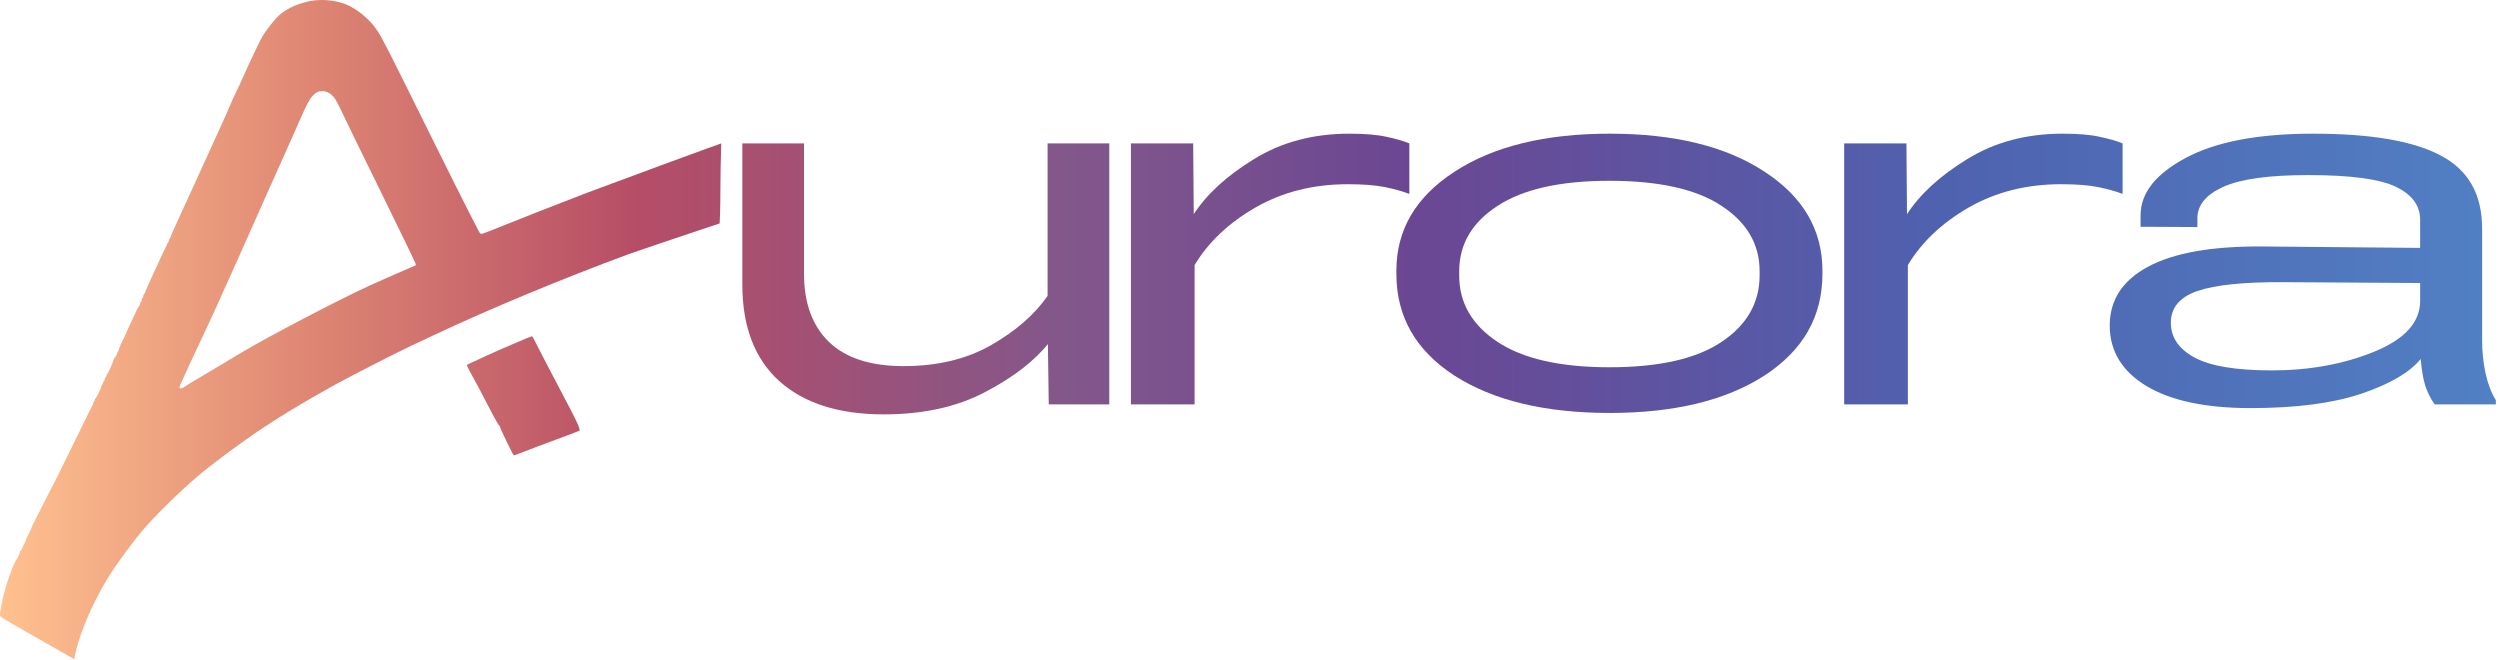
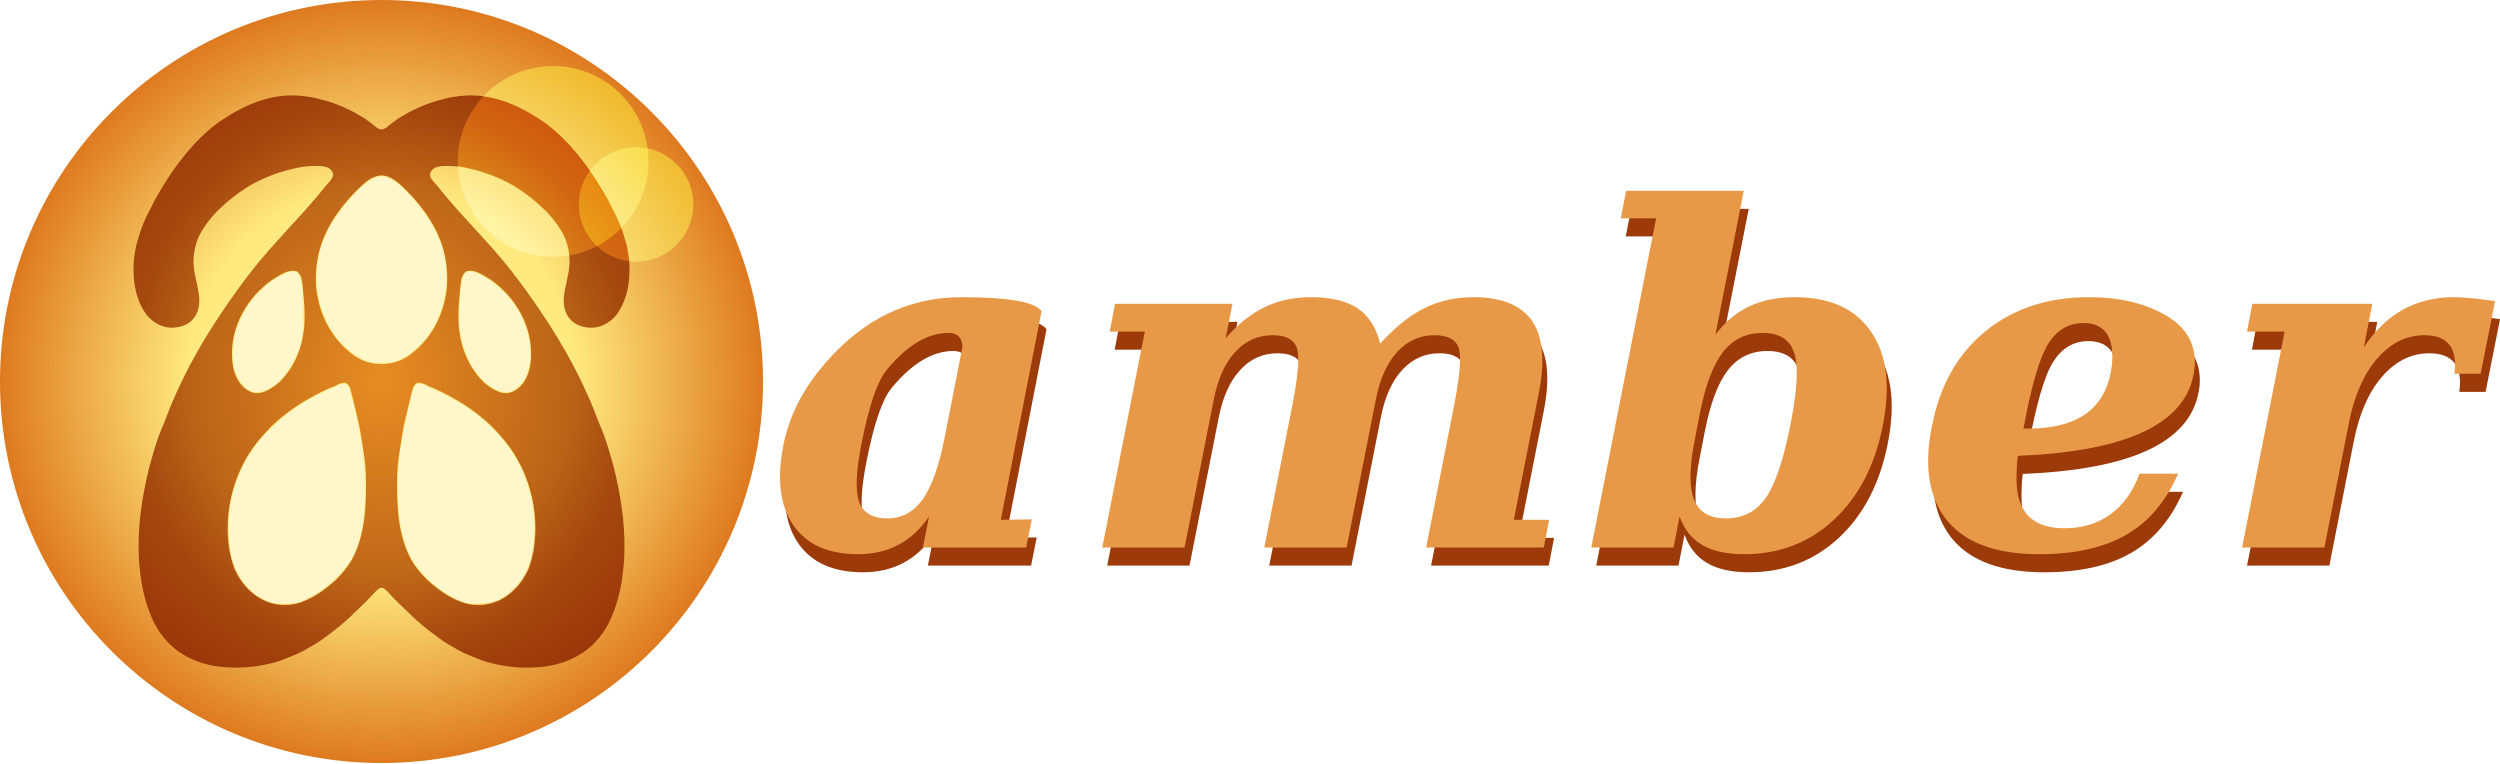
- <svg xmlns="http://www.w3.org/2000/svg" width="10174" height="2682" viewBox="0 0 10174 2682" fill="none">
-   <path d="M7505.08 1645.68V583.512H7758.42L7760.74 875.201H7758.42C7811.87 791.529 7894.38 715.605 8005.95 647.428C8117.51 578.476 8246.89 544 8394.09 544C8457.62 544 8507.98 548.261 8545.16 556.783C8582.35 564.531 8613.34 573.44 8638.13 583.512V789.205C8610.24 778.359 8576.93 769.062 8538.19 761.314C8500.23 753.567 8449.87 749.693 8387.12 749.693C8247.66 749.693 8122.93 781.07 8012.92 843.824C7903.68 906.578 7820.78 984.827 7764.23 1078.57V1645.68H7505.08Z" fill="url(#paint0_linear_29_347)" />
-   <path d="M5682.7 1114.6V1101.81C5682.7 935.243 5761.73 800.826 5919.77 698.561C6077.82 595.52 6288.16 544 6550.8 544C6814.21 544 7024.16 595.52 7180.66 698.561C7337.93 800.826 7416.57 935.243 7416.57 1101.81V1114.6C7416.57 1288.14 7337.93 1426.04 7180.66 1528.31C7023.39 1629.8 6813.44 1680.54 6550.8 1680.54C6287.39 1680.54 6076.66 1629.8 5918.61 1528.31C5761.34 1426.04 5682.7 1288.14 5682.7 1114.6ZM5938.37 1104.14V1121.57C5938.37 1232.36 5990.27 1322.23 6094.09 1391.18C6197.9 1460.13 6349.75 1494.61 6549.64 1494.61C6751.84 1494.61 6904.08 1460.13 7006.35 1391.18C7109.39 1322.23 7160.91 1231.97 7160.91 1120.41V1104.14C7160.91 994.124 7109.39 905.416 7006.35 838.014C6904.08 769.837 6751.84 735.748 6549.64 735.748C6349.75 735.748 6197.9 769.837 6094.09 838.014C5990.27 905.416 5938.37 994.124 5938.37 1104.14Z" fill="url(#paint1_linear_29_347)" />
-   <path d="M4602.41 1645.68V583.512H4855.75L4858.07 875.201H4855.75C4909.2 791.529 4991.71 715.605 5103.28 647.428C5214.84 578.476 5344.22 544 5491.42 544C5554.95 544 5605.31 548.261 5642.49 556.783C5679.68 564.531 5710.67 573.44 5735.46 583.512V789.205C5707.57 778.359 5674.26 769.062 5635.52 761.314C5597.56 753.567 5547.2 749.693 5484.45 749.693C5344.99 749.693 5220.26 781.07 5110.25 843.824C5001.01 906.578 4918.11 984.827 4861.56 1078.57V1645.68H4602.41Z" fill="url(#paint2_linear_29_347)" />
-   <path d="M3021 1157.59V583.512H3272.02V1114.6C3272.02 1233.13 3305.72 1325.32 3373.12 1391.18C3441.3 1457.03 3542.79 1489.96 3677.59 1489.96C3815.5 1489.96 3934.42 1461.29 4034.36 1403.96C4134.3 1346.63 4210.61 1280 4263.29 1204.08V583.512H4514.31V1645.68H4267.94L4264.46 1395.83H4267.94C4210.61 1468.65 4124.23 1535.28 4008.79 1595.71C3894.13 1656.14 3756.62 1686.35 3596.24 1686.35C3414.18 1686.35 3272.79 1641.42 3172.07 1551.55C3071.36 1460.9 3021 1329.59 3021 1157.59Z" fill="url(#paint3_linear_29_347)" />
-   <path fill-rule="evenodd" clip-rule="evenodd" d="M1261.29 4.452C1274 1.881 1287.64 0.453 1301.64 0.092C1343.65 -0.992 1388.84 7.548 1421.29 23.787C1464.93 45.619 1509.45 84.989 1535.41 124.678C1557.39 158.296 1570.59 184.24 1757.1 560.51C1821.73 690.899 1888.96 825.419 1906.5 859.445C1924.04 893.471 1941.83 928.079 1946.04 936.351C1952.22 948.486 1954.6 951.504 1958.36 951.957C1961.05 952.28 1983.31 944.235 2010.99 932.94C2087.86 901.564 2266.7 831.345 2389.98 784.141C2461.64 756.702 2932.13 583.507 2935.24 583.507C2935.35 583.507 2935.13 590.736 2934.76 603.033C2933.8 634.898 2931.83 700.792 2931.83 763.093C2931.83 849.437 2929.07 909.2 2928.72 909.2C2927.57 909.2 2588.45 1023.19 2557.34 1034.65C2291.22 1132.71 1990.26 1257.88 1763.07 1365C1741.71 1375.08 1701.76 1393.87 1674.3 1406.77C1605.74 1438.98 1423.5 1532.27 1356.19 1569.61C1233.16 1637.87 1135.16 1697.16 1049.24 1755.32C969.773 1809.11 858.636 1891.9 807.771 1935.19C728.467 2002.69 625.513 2104.22 573.798 2165.94C534.741 2212.55 469.156 2302.81 441.276 2348.31C391.54 2429.49 346.666 2525.24 321.894 2603.07C313.17 2630.48 303.05 2670.3 303.05 2677.22C303.05 2679.87 302.424 2682.01 301.661 2681.99C300.899 2681.96 279.268 2669.73 253.595 2654.81C227.921 2639.89 173.714 2609.07 133.137 2586.34C57.131 2543.76 8.889 2515.17 2.705 2509.04C-0.601 2505.76 -0.682 2504.47 1.41 2488.97C9.18 2431.37 30.095 2358.64 56.603 2297.05C61.172 2286.44 66.005 2277.14 67.344 2276.37C70.585 2274.53 81.518 2249.58 80.392 2246.59C79.906 2245.3 81.331 2243.02 83.558 2241.52C85.785 2240.02 89.643 2233.4 92.132 2226.81C94.621 2220.22 98.159 2212.81 99.992 2210.34C101.825 2207.87 103.328 2204.78 103.328 2203.46C103.328 2200.81 112.938 2179.49 115.801 2175.8C116.796 2174.51 118.183 2171.04 118.882 2168.07C119.581 2165.1 121.36 2161.44 122.835 2159.94C124.311 2158.44 125.516 2155.65 125.516 2153.74C125.516 2150.47 147.577 2106.14 197.568 2008.95C209.535 1985.69 225.846 1953.96 233.817 1938.45C241.789 1922.94 275.455 1854.41 308.627 1786.16C341.8 1717.91 371.202 1658.45 373.964 1654.03C376.726 1649.61 379.519 1643.26 380.173 1639.94C380.828 1636.61 382.469 1632.77 383.818 1631.4C385.166 1630.03 386.267 1627.36 386.267 1625.48C386.267 1623.59 387.518 1621.57 389.044 1620.97C390.57 1620.38 391.817 1618.59 391.817 1617.01C391.817 1615.43 392.522 1614.13 393.387 1614.13C394.251 1614.13 397.327 1608.42 400.221 1601.44C403.114 1594.46 406.981 1586.21 408.814 1583.11C410.646 1580.01 412.15 1575.91 412.15 1574.01C412.15 1572.1 413.822 1568.39 415.856 1565.76C417.89 1563.13 419.555 1559.79 419.555 1558.34C419.555 1556.88 421.319 1553.27 423.473 1550.31C425.627 1547.35 426.786 1543.93 426.049 1542.72C425.301 1541.49 426.419 1538.9 428.583 1536.85C430.713 1534.83 433.024 1530.89 433.717 1528.08C434.41 1525.27 437.232 1519.81 439.992 1515.94C444.277 1509.92 448.356 1500.99 456.757 1479.23C457.655 1476.91 459.14 1473.1 460.054 1470.77C460.969 1468.45 462.733 1463.79 463.977 1460.43C465.22 1457.07 466.949 1454.32 467.822 1454.32C469.581 1454.32 476.885 1440.64 476.885 1437.34C476.885 1436.19 478.139 1433.97 479.674 1432.41C481.209 1430.85 481.991 1428.8 481.413 1427.85C480.835 1426.9 481.246 1426.12 482.323 1426.12C483.4 1426.12 484.279 1423.95 484.279 1421.29C484.279 1418.63 485.53 1415.18 487.056 1413.63C488.581 1412.08 489.829 1408.82 489.829 1406.38C489.829 1403.94 490.925 1400.83 492.266 1399.46C493.607 1398.1 499.126 1386.83 504.53 1374.42C517.024 1345.73 547.056 1281.01 549.022 1278.53C549.843 1277.5 552.747 1270.99 555.47 1264.06C558.194 1257.13 562.525 1249.32 565.097 1246.71C567.743 1244.02 569.971 1239.38 570.23 1236.02C570.483 1232.76 572.052 1229.31 573.717 1228.36C575.382 1227.42 576.744 1224.64 576.744 1222.19C576.744 1216.12 578.631 1211.59 580.636 1212.85C581.546 1213.42 582.294 1211.77 582.294 1209.17C582.294 1204 585.838 1194.87 587.844 1194.87C588.537 1194.87 590.071 1191.59 591.25 1187.59C592.429 1183.59 606.788 1151.23 623.164 1115.68C639.54 1080.13 657.99 1040.04 664.165 1026.6C670.34 1013.15 675.957 1001.73 676.642 1001.22C677.327 1000.7 678.44 997.974 679.118 995.159C679.795 992.344 682.025 988.453 684.074 986.513C686.235 984.465 687.333 981.74 686.685 980.023C686.039 978.313 687.187 975.419 689.408 973.162C691.521 971.014 693.249 967.903 693.249 966.249C693.249 964.595 701.9 944.501 712.471 921.596C723.042 898.692 735.558 871.197 740.286 860.495C745.013 849.794 759.584 818.064 772.663 789.988C785.744 761.912 802.03 726.251 808.855 710.74C815.68 695.229 829.008 666.043 838.471 645.879C847.934 625.715 863.153 592.296 872.291 571.615C881.429 550.933 896.806 517.09 906.462 496.41C916.118 475.729 929.112 446.301 935.333 431.015C941.555 415.729 954.189 387.903 963.407 369.181C972.625 350.458 985.803 321.929 992.691 305.786C1005.86 274.925 1049.1 183.688 1064.97 153.29C1074.37 135.282 1099.98 100.967 1124.23 73.905C1153.23 41.535 1203.21 16.205 1261.29 4.452ZM1366.11 406.026C1351.27 382.722 1332.35 370.577 1310.92 370.577C1295.75 370.577 1286.86 375.076 1272.32 390.084C1259.66 403.163 1246.72 427.733 1218.81 491.708C1208.66 514.974 1193.3 549.662 1184.66 568.792C1176.03 587.922 1155.04 634.877 1138.03 673.138C1121.01 711.398 1099.2 760.046 1089.56 781.244C1079.93 802.442 1054.72 859.127 1033.54 907.21C1012.37 955.294 982.395 1022.56 966.943 1056.68C951.491 1090.8 927.365 1144.53 913.331 1176.07C879.237 1252.68 854.568 1306.39 821.787 1375.36C791.434 1439.22 741.927 1546.3 734.836 1563.42C728.679 1578.3 728.848 1580.29 736.263 1580.29C740.468 1580.29 746.753 1577.25 757.067 1570.25C765.194 1564.72 783.914 1553.17 798.662 1544.57C813.41 1535.97 855.85 1510.72 892.975 1488.47C930.099 1466.21 969.628 1442.54 980.816 1435.86C1091.11 1370.02 1371.42 1223.32 1500.96 1163.64C1533.18 1148.8 1622.36 1109.44 1666.64 1090.52L1692.26 1079.57L1691.18 1072.83C1690.59 1069.12 1629.37 942.555 1555.14 791.584C1480.9 640.612 1409.91 495.092 1397.38 468.206C1384.84 441.32 1370.77 413.34 1366.11 406.026Z" fill="url(#paint4_linear_29_347)" />
-   <path d="M2035.92 1740.08C2035.89 1742.22 2047.95 1768.67 2062.72 1798.86C2088.38 1851.32 2089.79 1853.72 2094.28 1852.75C2096.86 1852.19 2115.06 1845.25 2134.71 1837.32C2154.36 1829.39 2212.26 1807.53 2263.37 1788.75C2314.48 1769.97 2357.14 1753.75 2358.18 1752.69C2362.84 1747.95 2346.93 1712.92 2300.81 1626.38C2269.26 1567.19 2179.15 1394.05 2171.15 1377.26C2167.26 1369.09 2166.25 1368.21 2162.03 1369.27C2153.61 1371.38 2011.11 1432.57 1979.32 1447.73C1962.39 1455.8 1937.96 1467.11 1925.03 1472.85C1912.1 1478.59 1900.77 1484.03 1899.85 1484.94C1898.88 1485.89 1904.82 1498.57 1913.88 1514.9C1939.9 1561.84 1962.14 1603.64 1990.85 1659.57C2005.85 1688.8 2019.6 1714.32 2021.41 1716.3C2023.22 1718.28 2024.7 1720.75 2024.7 1721.78C2024.7 1722.81 2027.24 1726.48 2030.34 1729.93C2033.44 1733.38 2035.96 1737.95 2035.92 1740.08Z" fill="url(#paint5_linear_29_347)" />
-   <path d="M8585.78 1324.94C8585.78 1221.12 8637.69 1141.32 8741.5 1085.54C8846.09 1028.99 9001.82 1001.48 9208.67 1003.03L9848.99 1008.84V893.795C9848.99 836.464 9816.07 791.917 9750.21 760.152C9684.36 728.388 9565.44 712.506 9393.45 712.506C9233.85 712.506 9118.8 728.388 9048.3 760.152C8977.8 791.917 8942.55 834.527 8942.55 887.984V924.01L8711.29 922.848V876.363C8711.29 785.719 8772.49 707.857 8894.9 642.779C9017.31 576.926 9190.08 544 9413.2 544C9649.5 544 9823.04 573.827 9933.83 633.482C10045.4 692.363 10101.2 791.142 10101.2 929.82V1381.88C10101.2 1429.91 10105.8 1475.62 10115.1 1519.01C10124.4 1561.62 10138.4 1598.03 10157 1628.25V1645.68H9908.26C9893.54 1625.54 9881.15 1601.52 9871.07 1573.63C9861.78 1544.96 9855.19 1507.39 9851.32 1460.9C9806.38 1515.91 9725.42 1563.17 9608.44 1602.68C9492.23 1641.42 9342.31 1660.79 9158.7 1660.79C8976.64 1660.79 8835.63 1630.96 8735.69 1571.3C8635.75 1510.88 8585.78 1428.75 8585.78 1324.94ZM8834.47 1313.32C8834.47 1372.97 8866.62 1420.23 8930.93 1455.09C8995.23 1489.96 9100.21 1507.39 9245.86 1507.39C9397.71 1507.39 9536 1482.21 9660.73 1431.85C9786.24 1380.72 9848.99 1311.77 9848.99 1225V1151.78L9291.18 1148.3C9130.81 1147.52 9014.6 1159.53 8942.55 1184.32C8870.5 1209.11 8834.47 1252.11 8834.47 1313.32Z" fill="url(#paint6_linear_29_347)" />
-   <defs>
-     <linearGradient id="paint0_linear_29_347" x1="40" y1="-154.651" x2="10214" y2="-154.651" gradientUnits="userSpaceOnUse">
-       <stop stop-color="#FFC18F" />
-       <stop offset="0.125" stop-color="#DE8673" />
-       <stop offset="0.255" stop-color="#B64D66" />
-       <stop offset="0.425" stop-color="#82578B" />
-       <stop offset="0.56" stop-color="#6B4793" />
-       <stop offset="0.775" stop-color="#4F62B0" />
-       <stop offset="1" stop-color="#5180C4" />
+ <svg xmlns="http://www.w3.org/2000/svg" xmlns:ns2="http://krita.org/namespaces/svg/krita" xmlns:xlink="http://www.w3.org/1999/xlink" width="655.292mm" height="200mm" viewBox="0 0 655.292 200" version="1.1" id="svg1" xml:space="preserve">
+   <defs id="defs1">
+     <linearGradient id="linearGradient61">
+       <stop style="stop-color:#e79947;stop-opacity:1;" offset="0" id="stop61" />
+       <stop style="stop-color:#ac5e28;stop-opacity:1;" offset="1" id="stop62" />
    </linearGradient>
-     <linearGradient id="paint1_linear_29_347" x1="40" y1="-154.651" x2="10214" y2="-154.651" gradientUnits="userSpaceOnUse">
-       <stop stop-color="#FFC18F" />
-       <stop offset="0.125" stop-color="#DE8673" />
-       <stop offset="0.255" stop-color="#B64D66" />
-       <stop offset="0.425" stop-color="#82578B" />
-       <stop offset="0.56" stop-color="#6B4793" />
-       <stop offset="0.775" stop-color="#4F62B0" />
-       <stop offset="1" stop-color="#5180C4" />
+     <linearGradient id="linearGradient4">
+       <stop style="stop-color:#ffea7f;stop-opacity:1;" offset="0.504" id="stop4" />
+       <stop style="stop-color:#de7a1f;stop-opacity:1;" offset="1" id="stop5" />
    </linearGradient>
-     <linearGradient id="paint2_linear_29_347" x1="40.5" y1="480.474" x2="10213" y2="480.474" gradientUnits="userSpaceOnUse">
-       <stop stop-color="#FFC18F" />
-       <stop offset="0.125" stop-color="#DE8673" />
-       <stop offset="0.255" stop-color="#B64D66" />
-       <stop offset="0.425" stop-color="#82578B" />
-       <stop offset="0.56" stop-color="#6B4793" />
-       <stop offset="0.775" stop-color="#4F62B0" />
-       <stop offset="1" stop-color="#5180C4" />
-     </linearGradient>
-     <linearGradient id="paint3_linear_29_347" x1="26" y1="-154.651" x2="10200" y2="-154.651" gradientUnits="userSpaceOnUse">
-       <stop stop-color="#FFC18F" />
-       <stop offset="0.125" stop-color="#DE8673" />
-       <stop offset="0.255" stop-color="#B64D66" />
-       <stop offset="0.425" stop-color="#82578B" />
-       <stop offset="0.56" stop-color="#6B4793" />
-       <stop offset="0.775" stop-color="#4F62B0" />
-       <stop offset="1" stop-color="#5180C4" />
-     </linearGradient>
-     <linearGradient id="paint4_linear_29_347" x1="0" y1="-154.652" x2="10174" y2="-154.652" gradientUnits="userSpaceOnUse">
-       <stop stop-color="#FFC18F" />
-       <stop offset="0.125" stop-color="#DE8673" />
-       <stop offset="0.255" stop-color="#B64D66" />
-       <stop offset="0.425" stop-color="#82578B" />
-       <stop offset="0.56" stop-color="#6B4793" />
-       <stop offset="0.775" stop-color="#4F62B0" />
-       <stop offset="1" stop-color="#5180C4" />
-     </linearGradient>
-     <linearGradient id="paint5_linear_29_347" x1="0" y1="-154.652" x2="10174" y2="-154.652" gradientUnits="userSpaceOnUse">
-       <stop stop-color="#FFC18F" />
-       <stop offset="0.125" stop-color="#DE8673" />
-       <stop offset="0.255" stop-color="#B64D66" />
-       <stop offset="0.425" stop-color="#82578B" />
-       <stop offset="0.56" stop-color="#6B4793" />
-       <stop offset="0.775" stop-color="#4F62B0" />
-       <stop offset="1" stop-color="#5180C4" />
-     </linearGradient>
-     <linearGradient id="paint6_linear_29_347" x1="-17" y1="-154.651" x2="10157" y2="-154.651" gradientUnits="userSpaceOnUse">
-       <stop stop-color="#FFC18F" />
-       <stop offset="0.125" stop-color="#DE8673" />
-       <stop offset="0.255" stop-color="#B64D66" />
-       <stop offset="0.425" stop-color="#82578B" />
-       <stop offset="0.56" stop-color="#6B4793" />
-       <stop offset="0.775" stop-color="#4F62B0" />
-       <stop offset="1" stop-color="#5180C4" />
-     </linearGradient>
+     <radialGradient xlink:href="#linearGradient4" id="radialGradient5-8-6-0" cx="1442.396" cy="-22.189" fx="1442.396" fy="-22.189" r="100" gradientUnits="userSpaceOnUse" gradientTransform="translate(692.3495,0.977361)" />
+     <radialGradient xlink:href="#linearGradient61" id="radialGradient62-6" cx="2422.762" cy="-14.078" fx="2422.762" fy="-14.078" r="65" gradientTransform="matrix(1,0,0,1.153851,0,2.165942)" gradientUnits="userSpaceOnUse" />
  </defs>
+   <g id="layer2" style="display:inline;opacity:1" transform="translate(-568.7736,706.7615)">
+     <g id="g1-2" transform="matrix(1.261193,0,0,1.24367,-518.0647,-548.5414)" style="display:inline">
+       <text id="shape0-8-0-68-2-6-9" ns2:useRichText="true" text-rendering="auto" ns2:textVersion="3" fill="#e48f41" stroke-opacity="0" stroke="#000000" stroke-width="0" stroke-linecap="square" stroke-linejoin="bevel" letter-spacing="0" word-spacing="0" style="font-weight:700;font-size:98.972px;font-family:'DejaVu Serif';text-align:start;display:inline;fill:#9c3a0a;fill-opacity:1" x="1022.175" y="-8.011">
+         <tspan x="1022.175" id="tspan3-9-5-9-0-2-3" style="font-style:italic;font-size:98.972px;fill:#9c3a0a;fill-opacity:1;stroke-width:0">amber<tspan style="font-style:italic;font-variant:normal;font-weight:bold;font-stretch:normal;font-family:Cantarell;-inkscape-font-specification:'Cantarell Bold Italic';fill:#9c3a0a;fill-opacity:1;stroke-width:0" id="tspan66-5-9-1" />
+         </tspan>
+       </text>
+       <text id="shape0-8-0-68-1-9" ns2:useRichText="true" text-rendering="auto" ns2:textVersion="3" fill="#e48f41" stroke-opacity="0" stroke="#000000" stroke-width="0" stroke-linecap="square" stroke-linejoin="bevel" letter-spacing="0" word-spacing="0" style="font-weight:700;font-size:98.972px;font-family:'DejaVu Serif';text-align:start;display:inline;fill:#e79947;fill-opacity:1" x="1021.147" y="-11.821">
+         <tspan x="1021.147" id="tspan3-9-5-9-2-4" style="font-style:italic;font-size:98.972px;fill:#e79947;fill-opacity:1;stroke-width:0">amber<tspan style="font-style:italic;font-variant:normal;font-weight:bold;font-stretch:normal;font-family:Cantarell;-inkscape-font-specification:'Cantarell Bold Italic';fill:#a05d10;fill-opacity:1;stroke-width:0" id="tspan66-7-7" />
+         </tspan>
+       </text>
+     </g>
+     <g id="g66-2" transform="translate(-1753.988,-592.6833)" style="display:inline">
+       <circle style="display:inline;fill:url(#radialGradient5-8-6-0);stroke-width:1.097" id="path4-3-8-0" cx="2134.746" cy="-21.211" r="100" transform="translate(288.0159,7.133041)" />
+       <path id="path56-0-1-5-2" style="mix-blend-mode:multiply;fill:url(#radialGradient62-6);stroke-width:0.17" d="m 2398,-89.044 c -5.332,0.279 -10.463,2.316 -15.036,5.148 -0.196,0.122 -0.385,0.252 -0.578,0.377 -0.888,0.571 -1.811,1.097 -2.646,1.726 -6.111,4.594 -10.841,10.769 -14.771,17.325 -0.577,0.963 -1.137,1.934 -1.681,2.909 -0.276,0.494 -0.483,1.03 -0.748,1.533 -0.766,1.452 -1.539,2.896 -2.154,4.413 -0.032,0.079 -0.063,0.158 -0.095,0.237 -0.333,0.836 -0.647,1.679 -0.923,2.537 -0.194,0.589 -0.351,1.186 -0.514,1.783 -0.11,0.411 -0.258,0.809 -0.353,1.226 -0.05,0.221 -0.098,0.442 -0.144,0.664 -0.383,1.833 -0.597,3.7 -0.594,5.593 0,0.017 10e-5,0.033 0,0.05 0,0.585 0.019,1.174 0.054,1.764 0.2,3.308 0.992,6.644 2.837,9.425 0.046,0.07 0.094,0.139 0.142,0.209 0.109,0.158 0.207,0.322 0.324,0.477 0.455,0.604 0.992,1.137 1.587,1.593 1.18,0.948 2.588,1.607 4.127,1.807 0.917,0.12 1.877,0.075 2.8,-0.129 0.895,-0.179 1.76,-0.518 2.547,-1.031 0.53,-0.346 0.982,-0.771 1.359,-1.252 0.281,-0.342 0.525,-0.718 0.723,-1.129 0.227,-0.471 0.393,-0.956 0.508,-1.449 0.158,-0.63 0.237,-1.28 0.242,-1.92 0.01,-0.676 -0.059,-1.344 -0.164,-2.006 -0.123,-0.895 -0.313,-1.784 -0.509,-2.644 -0.377,-1.657 -0.733,-3.366 -0.859,-5.079 -0.069,-2.75 0.491,-5.503 1.758,-7.928 0.033,-0.063 0.068,-0.124 0.102,-0.187 0.165,-0.304 0.336,-0.605 0.523,-0.897 0.86,-1.342 1.818,-2.614 2.861,-3.811 1.089,-1.194 2.272,-2.306 3.482,-3.349 1.984,-1.71 4.141,-3.263 6.426,-4.597 3.264,-1.818 6.79,-3.186 10.403,-4.063 0.962,-0.233 1.942,-0.452 2.932,-0.618 1.441,-0.183 2.898,-0.263 4.362,-0.229 0.192,0.004 0.394,0.011 0.601,0.023 0.409,0.049 0.818,0.118 1.224,0.21 1.037,0.234 1.886,1.153 1.93,2.094 -0.06,0.536 -0.363,1.037 -0.724,1.494 -0.184,0.243 -0.413,0.449 -0.599,0.689 -0.027,0.028 -0.054,0.06 -0.081,0.088 -0.199,0.206 -0.362,0.444 -0.56,0.65 -6.27,7.911 -13.726,14.861 -19.886,22.877 -0.445,0.579 -0.886,1.16 -1.325,1.743 -2.778,3.709 -5.434,7.508 -7.943,11.407 -1.636,2.543 -3.21,5.134 -4.707,7.77 -2.325,4.114 -4.385,8.364 -6.277,12.69 -0.701,1.595 -1.29,3.222 -1.92,4.845 -0.635,1.634 -1.375,3.224 -1.937,4.888 -0.819,2.424 -1.56,4.883 -2.205,7.368 -0.254,0.995 -0.492,1.995 -0.714,2.999 -0.742,3.351 -1.332,6.747 -1.7,10.164 -0.415,3.846 -0.55,7.717 -0.307,11.578 0.022,0.354 0.079,0.709 0.107,1.063 0,0.052 0,0.105 0,0.157 0.011,0.141 0.041,0.282 0.053,0.424 0.12,1.353 0.288,2.699 0.512,4.044 0.06,0.356 0.136,0.705 0.204,1.059 0.246,1.291 0.556,2.561 0.927,3.817 0.128,0.427 0.261,0.852 0.405,1.273 0.66,1.954 1.433,3.865 2.494,5.647 0.56,0.942 1.198,1.836 1.904,2.674 3.749,4.708 9.801,7.224 15.754,7.619 0.211,0.014 0.422,0.026 0.634,0.036 4.64,0.356 9.365,-0.272 13.79,-1.641 0.262,-0.081 0.501,-0.213 0.76,-0.3 0.829,-0.281 1.63,-0.624 2.437,-0.962 0.843,-0.352 1.694,-0.684 2.51,-1.093 0.77,-0.385 1.502,-0.832 2.248,-1.263 0.771,-0.447 1.555,-0.865 2.301,-1.356 0.635,-0.417 1.232,-0.882 1.847,-1.327 2.215,-1.597 4.354,-3.305 6.349,-5.156 0.144,-0.133 0.287,-0.267 0.429,-0.401 0.205,-0.193 0.396,-0.404 0.591,-0.611 1.911,-1.773 3.793,-3.579 5.547,-5.505 0.465,-0.511 1.062,-1.172 1.762,-1.244 0.7,0.072 1.297,0.733 1.762,1.244 1.754,1.927 3.637,3.734 5.548,5.507 0.194,0.206 0.385,0.417 0.589,0.609 0.142,0.134 0.285,0.267 0.428,0.4 0,5.1e-4 0,10e-4 0,10e-4 0,1e-5 10e-5,-2e-5 10e-5,0 0.011,0.01 0.023,0.019 0.034,0.029 1.984,1.839 4.111,3.538 6.314,5.126 0.615,0.446 1.212,0.911 1.848,1.328 0.746,0.49 1.53,0.909 2.301,1.356 0.746,0.43 1.479,0.878 2.248,1.263 0.816,0.41 1.666,0.741 2.51,1.093 0.807,0.337 1.607,0.681 2.436,0.962 0.259,0.087 0.498,0.219 0.76,0.3 4.425,1.369 9.149,1.997 13.79,1.641 0.211,-0.011 0.423,-0.023 0.634,-0.036 5.953,-0.395 12.005,-2.911 15.754,-7.619 0.705,-0.838 1.343,-1.732 1.904,-2.674 1.06,-1.782 1.833,-3.693 2.493,-5.646 0.145,-0.422 0.277,-0.847 0.406,-1.274 0.371,-1.256 0.681,-2.525 0.927,-3.815 0.069,-0.355 0.144,-0.704 0.205,-1.061 0.224,-1.344 0.392,-2.689 0.512,-4.042 0.012,-0.142 0.043,-0.283 0.054,-0.425 0,-0.052 0,-0.105 0,-0.157 0.028,-0.354 0.084,-0.709 0.107,-1.063 0.243,-3.861 0.108,-7.733 -0.307,-11.578 -0.369,-3.417 -0.959,-6.814 -1.7,-10.164 -0.222,-1.004 -0.461,-2.004 -0.714,-2.999 -0.645,-2.485 -1.386,-4.944 -2.205,-7.368 -0.562,-1.664 -1.302,-3.254 -1.937,-4.888 -0.63,-1.623 -1.219,-3.249 -1.92,-4.844 -1.893,-4.328 -3.953,-8.58 -6.28,-12.695 -1.496,-2.634 -3.069,-5.223 -4.704,-7.764 -2.509,-3.9 -5.165,-7.699 -7.943,-11.407 -0.439,-0.584 -0.881,-1.165 -1.325,-1.743 -6.16,-8.017 -13.616,-14.966 -19.886,-22.877 -0.199,-0.206 -0.361,-0.445 -0.56,-0.65 -0.027,-0.028 -0.054,-0.06 -0.081,-0.088 -0.186,-0.24 -0.415,-0.447 -0.599,-0.689 -0.361,-0.458 -0.664,-0.959 -0.723,-1.494 0.044,-0.941 0.893,-1.86 1.93,-2.094 0.406,-0.092 0.815,-0.161 1.224,-0.21 0.207,-0.012 0.409,-0.018 0.601,-0.023 1.464,-0.034 2.92,0.046 4.362,0.229 0.99,0.166 1.97,0.385 2.932,0.618 3.613,0.877 7.139,2.245 10.403,4.063 2.286,1.333 4.443,2.887 6.427,4.597 1.21,1.043 2.393,2.155 3.482,3.349 1.043,1.197 2.001,2.468 2.861,3.811 0.188,0.293 0.359,0.595 0.524,0.899 0.033,0.061 0.068,0.122 0.101,0.183 1.267,2.425 1.828,5.178 1.758,7.929 -0.126,1.713 -0.482,3.422 -0.859,5.079 -0.196,0.859 -0.385,1.748 -0.509,2.644 -0.104,0.663 -0.169,1.33 -0.164,2.006 0,0.641 0.084,1.291 0.242,1.92 0.115,0.493 0.281,0.977 0.508,1.449 0.198,0.411 0.442,0.787 0.723,1.129 0.377,0.481 0.829,0.906 1.359,1.252 0.788,0.514 1.652,0.852 2.548,1.031 0.923,0.204 1.883,0.248 2.8,0.129 1.539,-0.201 2.947,-0.859 4.127,-1.807 0.594,-0.455 1.131,-0.989 1.587,-1.593 0.116,-0.154 0.214,-0.318 0.323,-0.476 0.048,-0.07 0.096,-0.139 0.143,-0.21 1.844,-2.781 2.636,-6.116 2.836,-9.425 0.038,-0.587 0.056,-1.175 0.054,-1.764 0,-0.017 0,-0.033 1e-4,-0.05 0,-1.893 -0.212,-3.76 -0.594,-5.593 -0.046,-0.222 -0.093,-0.444 -0.144,-0.664 -0.095,-0.417 -0.244,-0.816 -0.354,-1.228 -0.163,-0.596 -0.319,-1.192 -0.513,-1.78 -0.276,-0.859 -0.591,-1.702 -0.924,-2.538 -0.032,-0.079 -0.062,-0.158 -0.095,-0.236 -0.614,-1.517 -1.388,-2.961 -2.154,-4.413 -0.264,-0.503 -0.472,-1.039 -0.748,-1.533 -0.544,-0.975 -1.104,-1.946 -1.681,-2.909 -3.93,-6.555 -8.661,-12.73 -14.771,-17.324 -0.836,-0.628 -1.759,-1.155 -2.647,-1.726 -0.193,-0.125 -0.383,-0.255 -0.578,-0.377 -5.382,-3.333 -11.559,-5.538 -17.879,-5.133 -0.503,0.032 -1.005,0.077 -1.505,0.132 -0.693,0.077 -1.382,0.176 -2.068,0.297 -0.383,0.072 -0.764,0.154 -1.145,0.245 -0.158,0.038 -0.314,0.092 -0.471,0.132 -3.371,0.762 -6.627,1.992 -9.656,3.633 -0.32,0.171 -0.622,0.369 -0.936,0.55 -0.642,0.371 -1.297,0.722 -1.916,1.125 -0.166,0.108 -0.326,0.227 -0.482,0.352 -0.402,0.281 -0.798,0.572 -1.186,0.872 -0.763,0.59 -1.556,1.49 -2.559,1.528 -1.002,-0.038 -1.796,-0.938 -2.559,-1.528 -0.389,-0.301 -0.784,-0.591 -1.186,-0.872 -0.156,-0.126 -0.316,-0.244 -0.482,-0.352 -0.619,-0.404 -1.274,-0.755 -1.917,-1.126 -0.313,-0.18 -0.615,-0.378 -0.934,-0.549 -3.029,-1.642 -6.285,-2.872 -9.656,-3.634 -0.158,-0.04 -0.314,-0.094 -0.472,-0.132 -0.38,-0.091 -0.762,-0.173 -1.145,-0.245 -0.686,-0.12 -1.375,-0.22 -2.068,-0.297 -0.5,-0.056 -1.002,-0.1 -1.505,-0.132 -0.951,-0.061 -1.899,-0.064 -2.844,-0.015 z m 24.767,20.95 c 1.594,0.016 3.041,0.875 4.277,1.842 0.049,0.041 0.095,0.085 0.144,0.127 0.21,0.167 0.394,0.364 0.6,0.536 4.779,4.428 8.866,9.74 10.888,15.88 1.079,3.494 1.533,7.171 1.238,10.814 -0.062,0.767 -0.181,1.531 -0.31,2.293 -0.895,5.044 -3.221,9.815 -6.919,13.415 -0.986,0.96 -2.067,1.891 -3.246,2.656 -0.383,0.229 -0.775,0.444 -1.177,0.645 -1.701,0.848 -3.597,1.229 -5.494,1.253 -1.897,-0.024 -3.792,-0.406 -5.494,-1.253 -0.402,-0.2 -0.794,-0.415 -1.177,-0.645 -1.179,-0.765 -2.26,-1.696 -3.246,-2.656 -3.698,-3.599 -6.024,-8.371 -6.919,-13.415 -0.13,-0.762 -0.248,-1.526 -0.31,-2.293 -0.295,-3.643 0.16,-7.32 1.238,-10.814 2.022,-6.14 6.109,-11.453 10.888,-15.88 0.206,-0.172 0.389,-0.369 0.6,-0.536 0.049,-0.042 0.094,-0.086 0.144,-0.127 1.235,-0.967 2.682,-1.827 4.277,-1.842 z m -23.106,24.981 c 0.237,0.003 0.475,0.026 0.716,0.073 1.01,0.497 1.492,1.783 1.617,2.982 0.412,3.96 0.838,8 0.48,11.98 -0.396,3.705 -1.466,7.308 -3.489,10.471 -0.882,1.379 -1.931,2.724 -3.159,3.849 -0.919,0.8 -1.933,1.489 -3.041,2.038 -0.24,0.119 -0.492,0.224 -0.747,0.32 -0.235,0.086 -0.477,0.159 -0.722,0.228 -0.692,0.171 -1.408,0.216 -2.107,0.029 -3.1,-0.835 -4.874,-3.955 -5.394,-7.035 -0.08,-0.475 -0.135,-0.95 -0.179,-1.426 -0.031,-0.372 -0.051,-0.74 -0.063,-1.107 -0.294,-7.864 4.063,-15.579 10.612,-20.076 0.281,-0.185 0.565,-0.364 0.854,-0.536 1.396,-0.835 2.966,-1.811 4.623,-1.79 z m 46.211,0 c 1.658,-0.021 3.228,0.955 4.623,1.79 0.289,0.173 0.573,0.351 0.854,0.536 6.549,4.496 10.906,12.212 10.612,20.076 -0.012,0.368 -0.032,0.735 -0.063,1.107 -0.044,0.475 -0.099,0.951 -0.179,1.426 -0.519,3.08 -2.294,6.2 -5.394,7.035 -0.699,0.187 -1.415,0.142 -2.107,-0.029 -0.244,-0.068 -0.486,-0.141 -0.722,-0.228 -0.255,-0.096 -0.507,-0.201 -0.747,-0.32 -1.108,-0.548 -2.122,-1.238 -3.041,-2.038 -1.228,-1.125 -2.277,-2.47 -3.159,-3.849 -2.023,-3.163 -3.092,-6.766 -3.489,-10.471 -0.358,-3.98 0.067,-8.02 0.48,-11.98 0.125,-1.199 0.607,-2.485 1.617,-2.982 0.24,-0.047 0.479,-0.07 0.716,-0.073 z m -32.674,29.348 c 0.038,0.011 0.077,0.023 0.116,0.037 1.239,0.444 1.374,1.912 1.66,3.001 0.396,1.509 0.732,3.034 1.096,4.553 0.306,1.263 0.632,2.52 0.891,3.795 0.315,1.511 0.515,3.042 0.756,4.566 0.3,1.958 0.645,3.912 0.804,5.883 0.222,2.598 0.214,5.213 0.155,7.82 -0.059,1.899 -0.154,3.799 -0.391,5.693 -0.482,3.862 -1.473,7.773 -3.35,11.157 -1.128,1.864 -2.523,3.577 -4.078,5.119 -3.042,2.784 -6.497,5.314 -10.494,6.333 -0.686,0.156 -1.385,0.264 -2.095,0.316 -0.838,0.062 -1.683,0.042 -2.514,-0.077 -5.337,-0.688 -9.591,-4.714 -11.629,-9.656 -0.542,-1.532 -0.956,-3.1 -1.248,-4.69 -1.473,-9.253 0.746,-19.074 6.16,-26.745 0.095,-0.135 0.201,-0.262 0.298,-0.396 0.724,-0.994 1.486,-1.962 2.318,-2.874 0.709,-0.778 1.433,-1.566 2.175,-2.351 0,-0.002 0,-0.005 0.01,-0.007 4.475,-4.32 9.915,-7.684 15.615,-10.195 0.038,-0.006 0.077,-0.013 0.115,-0.019 0.59,-0.094 1.13,-0.449 1.669,-0.768 0.638,-0.278 1.304,-0.518 1.965,-0.494 z m 19.136,0 c 0.661,-0.024 1.327,0.216 1.965,0.494 0.54,0.319 1.08,0.674 1.669,0.768 0.038,0.006 0.076,0.012 0.115,0.019 5.7,2.51 11.14,5.875 15.615,10.195 0,0.002 0,0.005 0.01,0.007 0.742,0.784 1.466,1.573 2.175,2.351 0.832,0.912 1.593,1.88 2.317,2.873 0.097,0.134 0.203,0.262 0.299,0.398 5.414,7.671 7.633,17.492 6.16,26.744 -0.292,1.59 -0.706,3.159 -1.248,4.69 -2.038,4.942 -6.292,8.968 -11.629,9.656 -0.832,0.119 -1.677,0.139 -2.514,0.077 -0.71,-0.052 -1.409,-0.16 -2.095,-0.316 -3.997,-1.019 -7.452,-3.549 -10.494,-6.333 -1.555,-1.542 -2.95,-3.255 -4.078,-5.119 -1.877,-3.384 -2.869,-7.295 -3.35,-11.157 -0.236,-1.894 -0.331,-3.793 -0.391,-5.693 -0.059,-2.608 -0.066,-5.223 0.155,-7.821 0.158,-1.972 0.503,-3.925 0.804,-5.883 0.241,-1.524 0.441,-3.055 0.756,-4.566 0.26,-1.275 0.585,-2.531 0.892,-3.795 0.363,-1.518 0.7,-3.043 1.096,-4.553 0.285,-1.089 0.421,-2.557 1.66,-3.001 0.039,-0.014 0.077,-0.026 0.116,-0.037 z" />
+       <circle style="opacity:0.5;mix-blend-mode:overlay;fill:#fff6ca;fill-opacity:1;stroke:none;stroke-width:1.462;stroke-opacity:1" id="path37-0-7-3" cx="2467.74" cy="-71.77" r="25" />
+       <circle style="display:inline;opacity:0.5;mix-blend-mode:overlay;fill:#fff6ca;fill-opacity:1;stroke:none;stroke-width:0.877;stroke-opacity:1" id="path37-5-5-2-7" cx="2489.488" cy="-60.497" r="15" />
+       <path style="fill:#fff6ca;fill-opacity:1;stroke:none;stroke-width:4.359;stroke-opacity:1" d="m 9024.718,-45.284 c -5.542,-3.735 -11.125,-11.543 -13.165,-18.413 -2.533,-8.531 -2.293,-26.121 0.507,-37.068 1.247,-4.874 4.731,-13.651 7.743,-19.504 9.246,-17.966 30.676,-37.371 45.716,-41.393 5.214,-1.395 5.563,-1.333 8.364,1.468 3.997,3.997 5.399,13.858 5.556,39.087 0.138,22.181 -1.116,29.493 -7.485,43.652 -11.651,25.9 -33.977,41.106 -47.235,32.171 z" id="path62-5" transform="scale(0.2645833)" />
+       <path style="fill:#fff6ca;fill-opacity:1;stroke:none;stroke-width:4.359;stroke-opacity:1" d="m 9141.361,-73.782 c -11.879,-4.395 -24.198,-15.266 -33.574,-29.629 -16.259,-24.907 -19.655,-58.705 -8.87,-88.28 5.938,-16.282 18.135,-34.27 33.985,-50.119 19.559,-19.559 28.61,-19.556 48.18,0.018 17.573,17.576 32.302,41.219 36.832,59.124 7.214,28.512 2.2,59.339 -13.328,81.947 -6.35,9.245 -19.001,20.758 -27.298,24.843 -6.665,3.281 -8.883,3.766 -18.615,4.069 -8.829,0.275 -12.306,-0.121 -17.312,-1.973 z" id="path63-9" transform="scale(0.2645833)" />
+       <path style="fill:#fff6ca;fill-opacity:1;stroke:none;stroke-width:4.359;stroke-opacity:1" d="m 9269.246,-45.777 c -12.306,-6.074 -23.959,-21.102 -30.008,-38.697 -5.174,-15.051 -6.386,-27.741 -4.729,-49.533 1.975,-25.975 4.099,-30.213 13.838,-27.617 13.061,3.48 33.715,21.029 43.277,36.77 15.764,25.951 17,60.169 2.71,75.068 -7.634,7.96 -14.775,9.101 -25.089,4.01 z" id="path64-2" transform="scale(0.2645833)" />
+       <path style="fill:#fff6ca;fill-opacity:1;stroke:none;stroke-width:4.359;stroke-opacity:1" d="m 9236.166,164.516 c -20.367,-7.751 -42.627,-27.449 -51.011,-45.139 -7.224,-15.244 -9.977,-27.465 -11.741,-52.137 -1.973,-27.591 0.848,-53.653 10.142,-93.682 5.46,-23.517 6.193,-24.943 12.511,-24.36 4.022,0.371 34.2,15.718 44.687,22.725 45.931,30.691 69.641,75.196 67.434,126.572 -1.065,24.779 -6.808,40.119 -20.025,53.486 -10.412,10.53 -19.427,14.509 -33.85,14.943 -9.257,0.278 -12.073,-0.095 -18.148,-2.407 z" id="path65-2" transform="scale(0.2645833)" />
+       <path style="fill:#fff6ca;fill-opacity:1;stroke:none;stroke-width:4.359;stroke-opacity:1" d="m 9046.024,165.204 c -18.278,-6.519 -31.889,-22.39 -37.507,-43.735 -3.353,-12.739 -4.136,-35.549 -1.724,-50.232 3.526,-21.463 11.813,-42.09 23.492,-58.473 11.699,-16.413 32.249,-34.901 51.86,-46.657 8.011,-4.802 30.309,-15.534 35.182,-16.933 5.818,-1.67 7.338,1.077 12.487,22.567 8.406,35.085 10.778,52.959 10.713,80.738 -0.079,33.905 -4.278,54.805 -14.395,71.659 -8.817,14.687 -26.281,30.113 -43.176,38.136 -8.248,3.917 -10.173,4.365 -20.093,4.677 -8.352,0.263 -12.371,-0.155 -16.838,-1.748 z" id="path66-89" transform="scale(0.2645833)" />
+     </g>
+   </g>
</svg>
